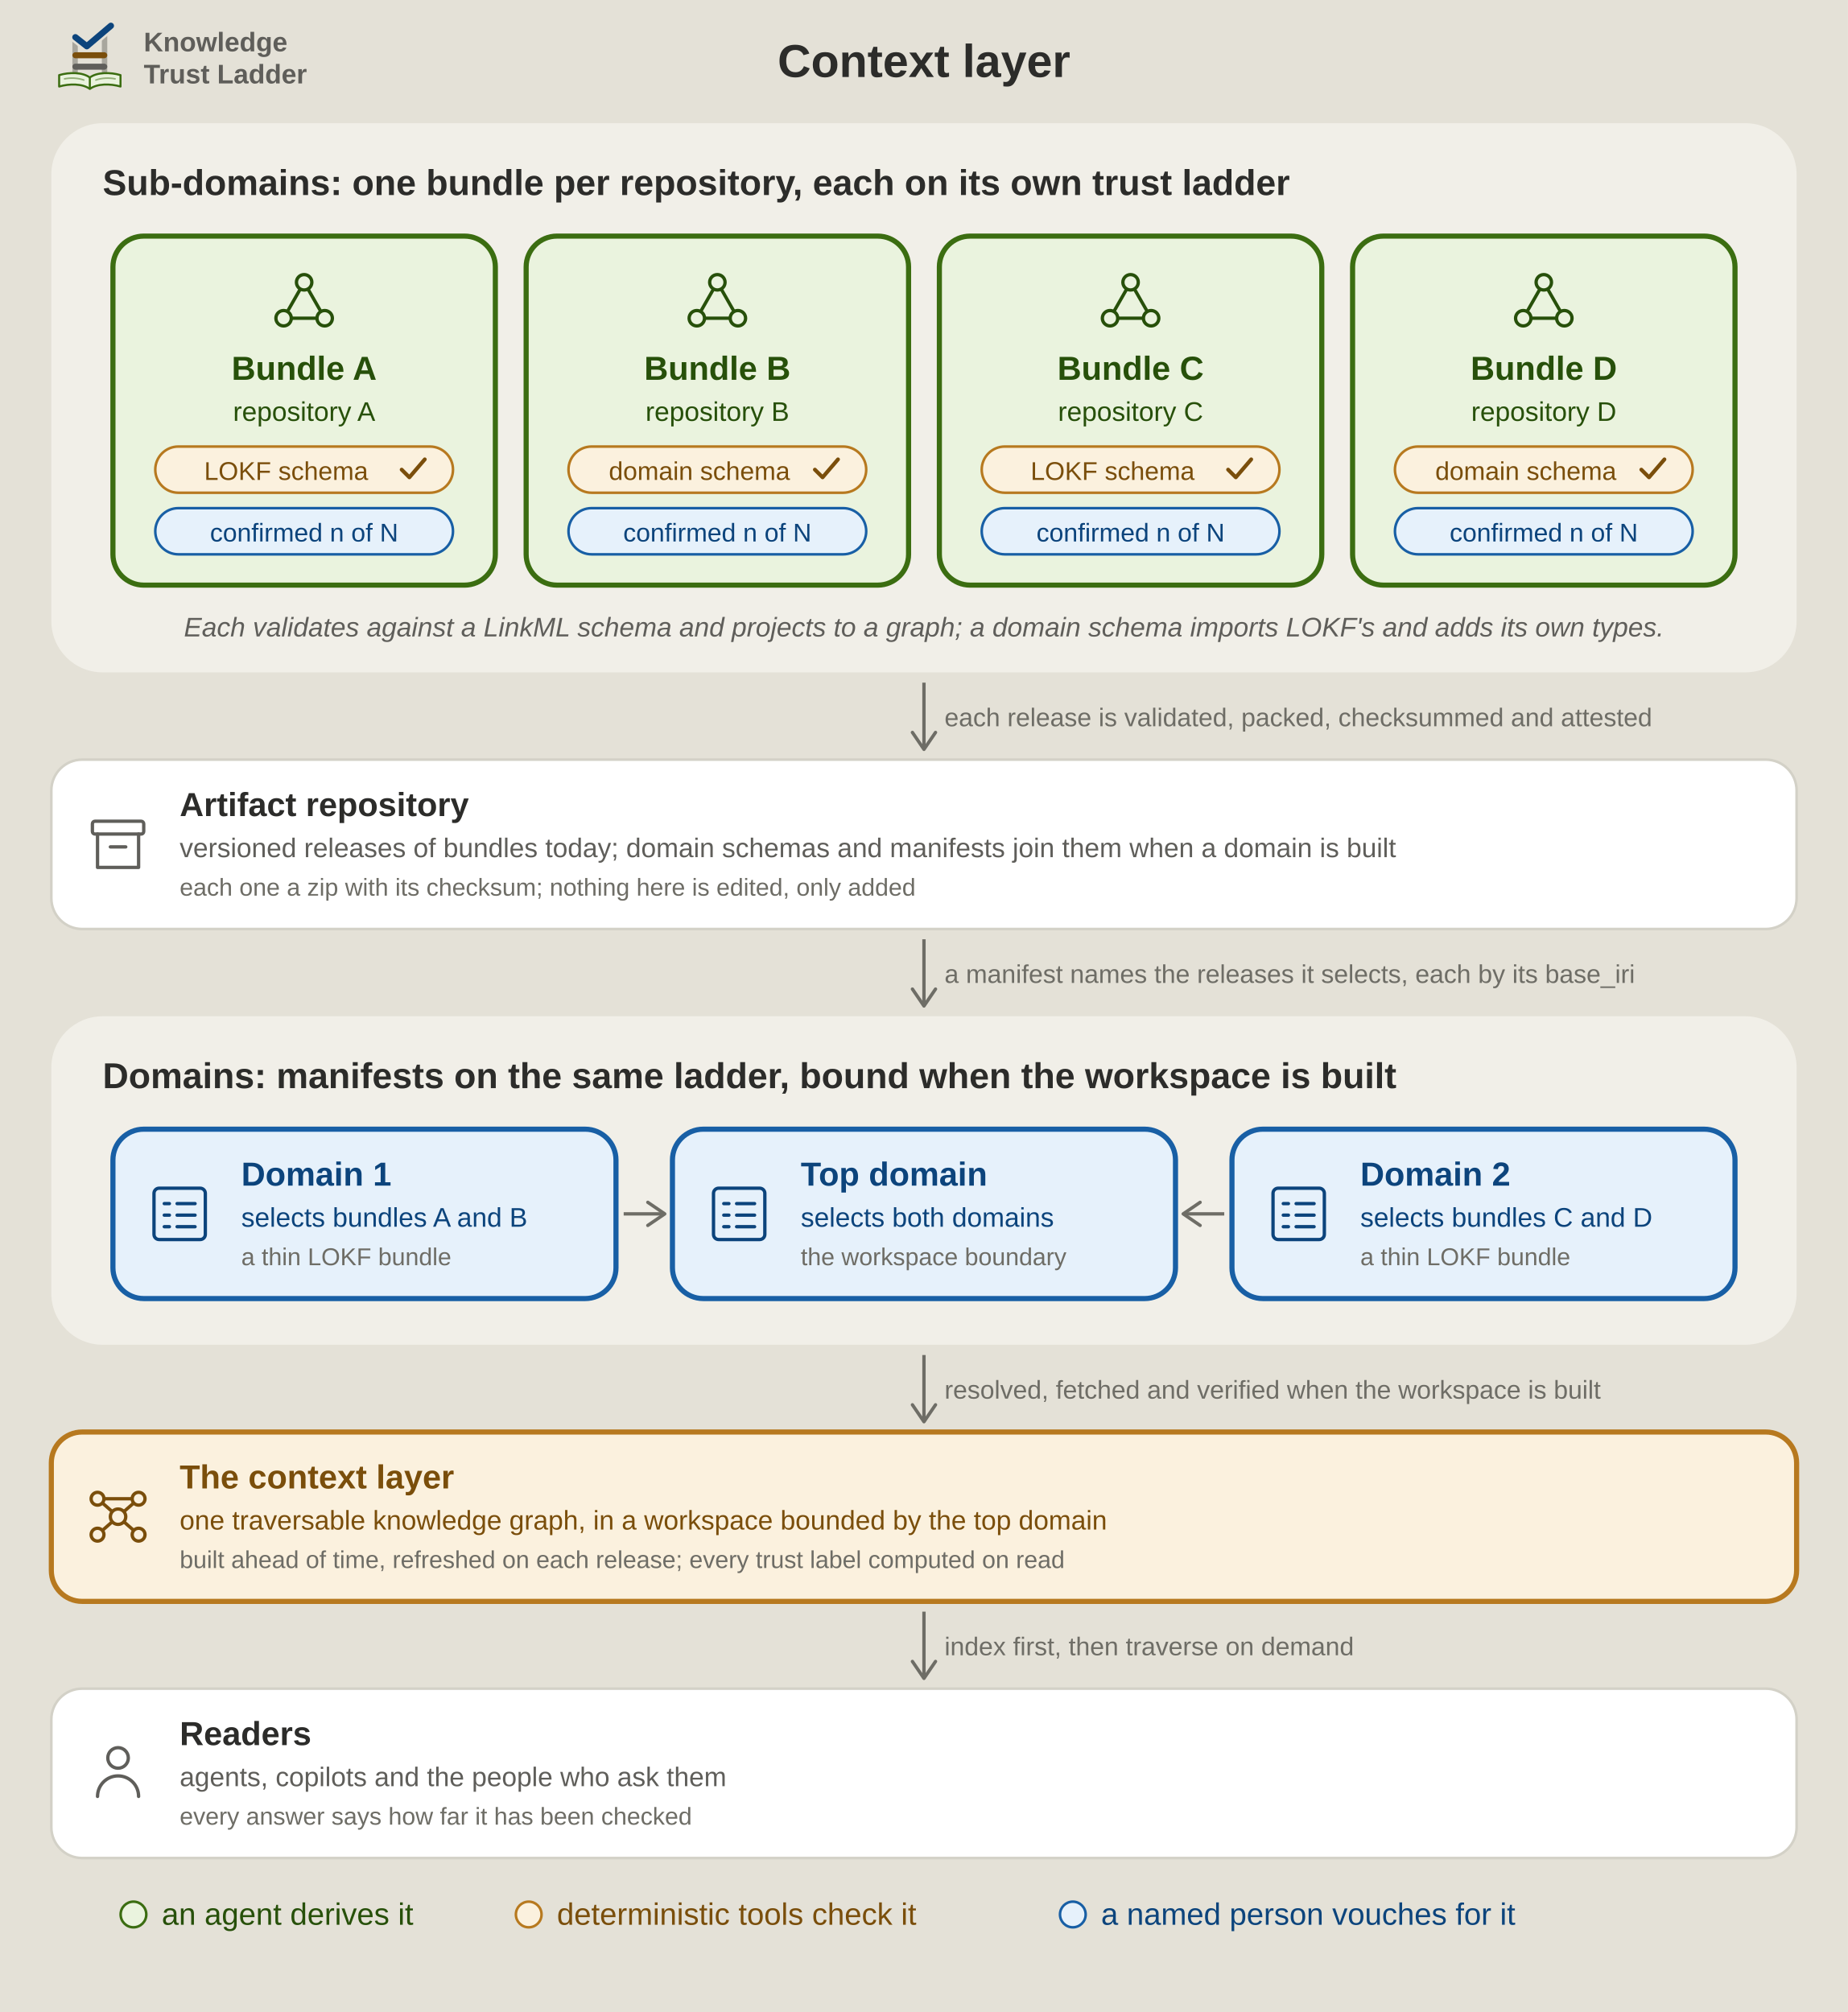
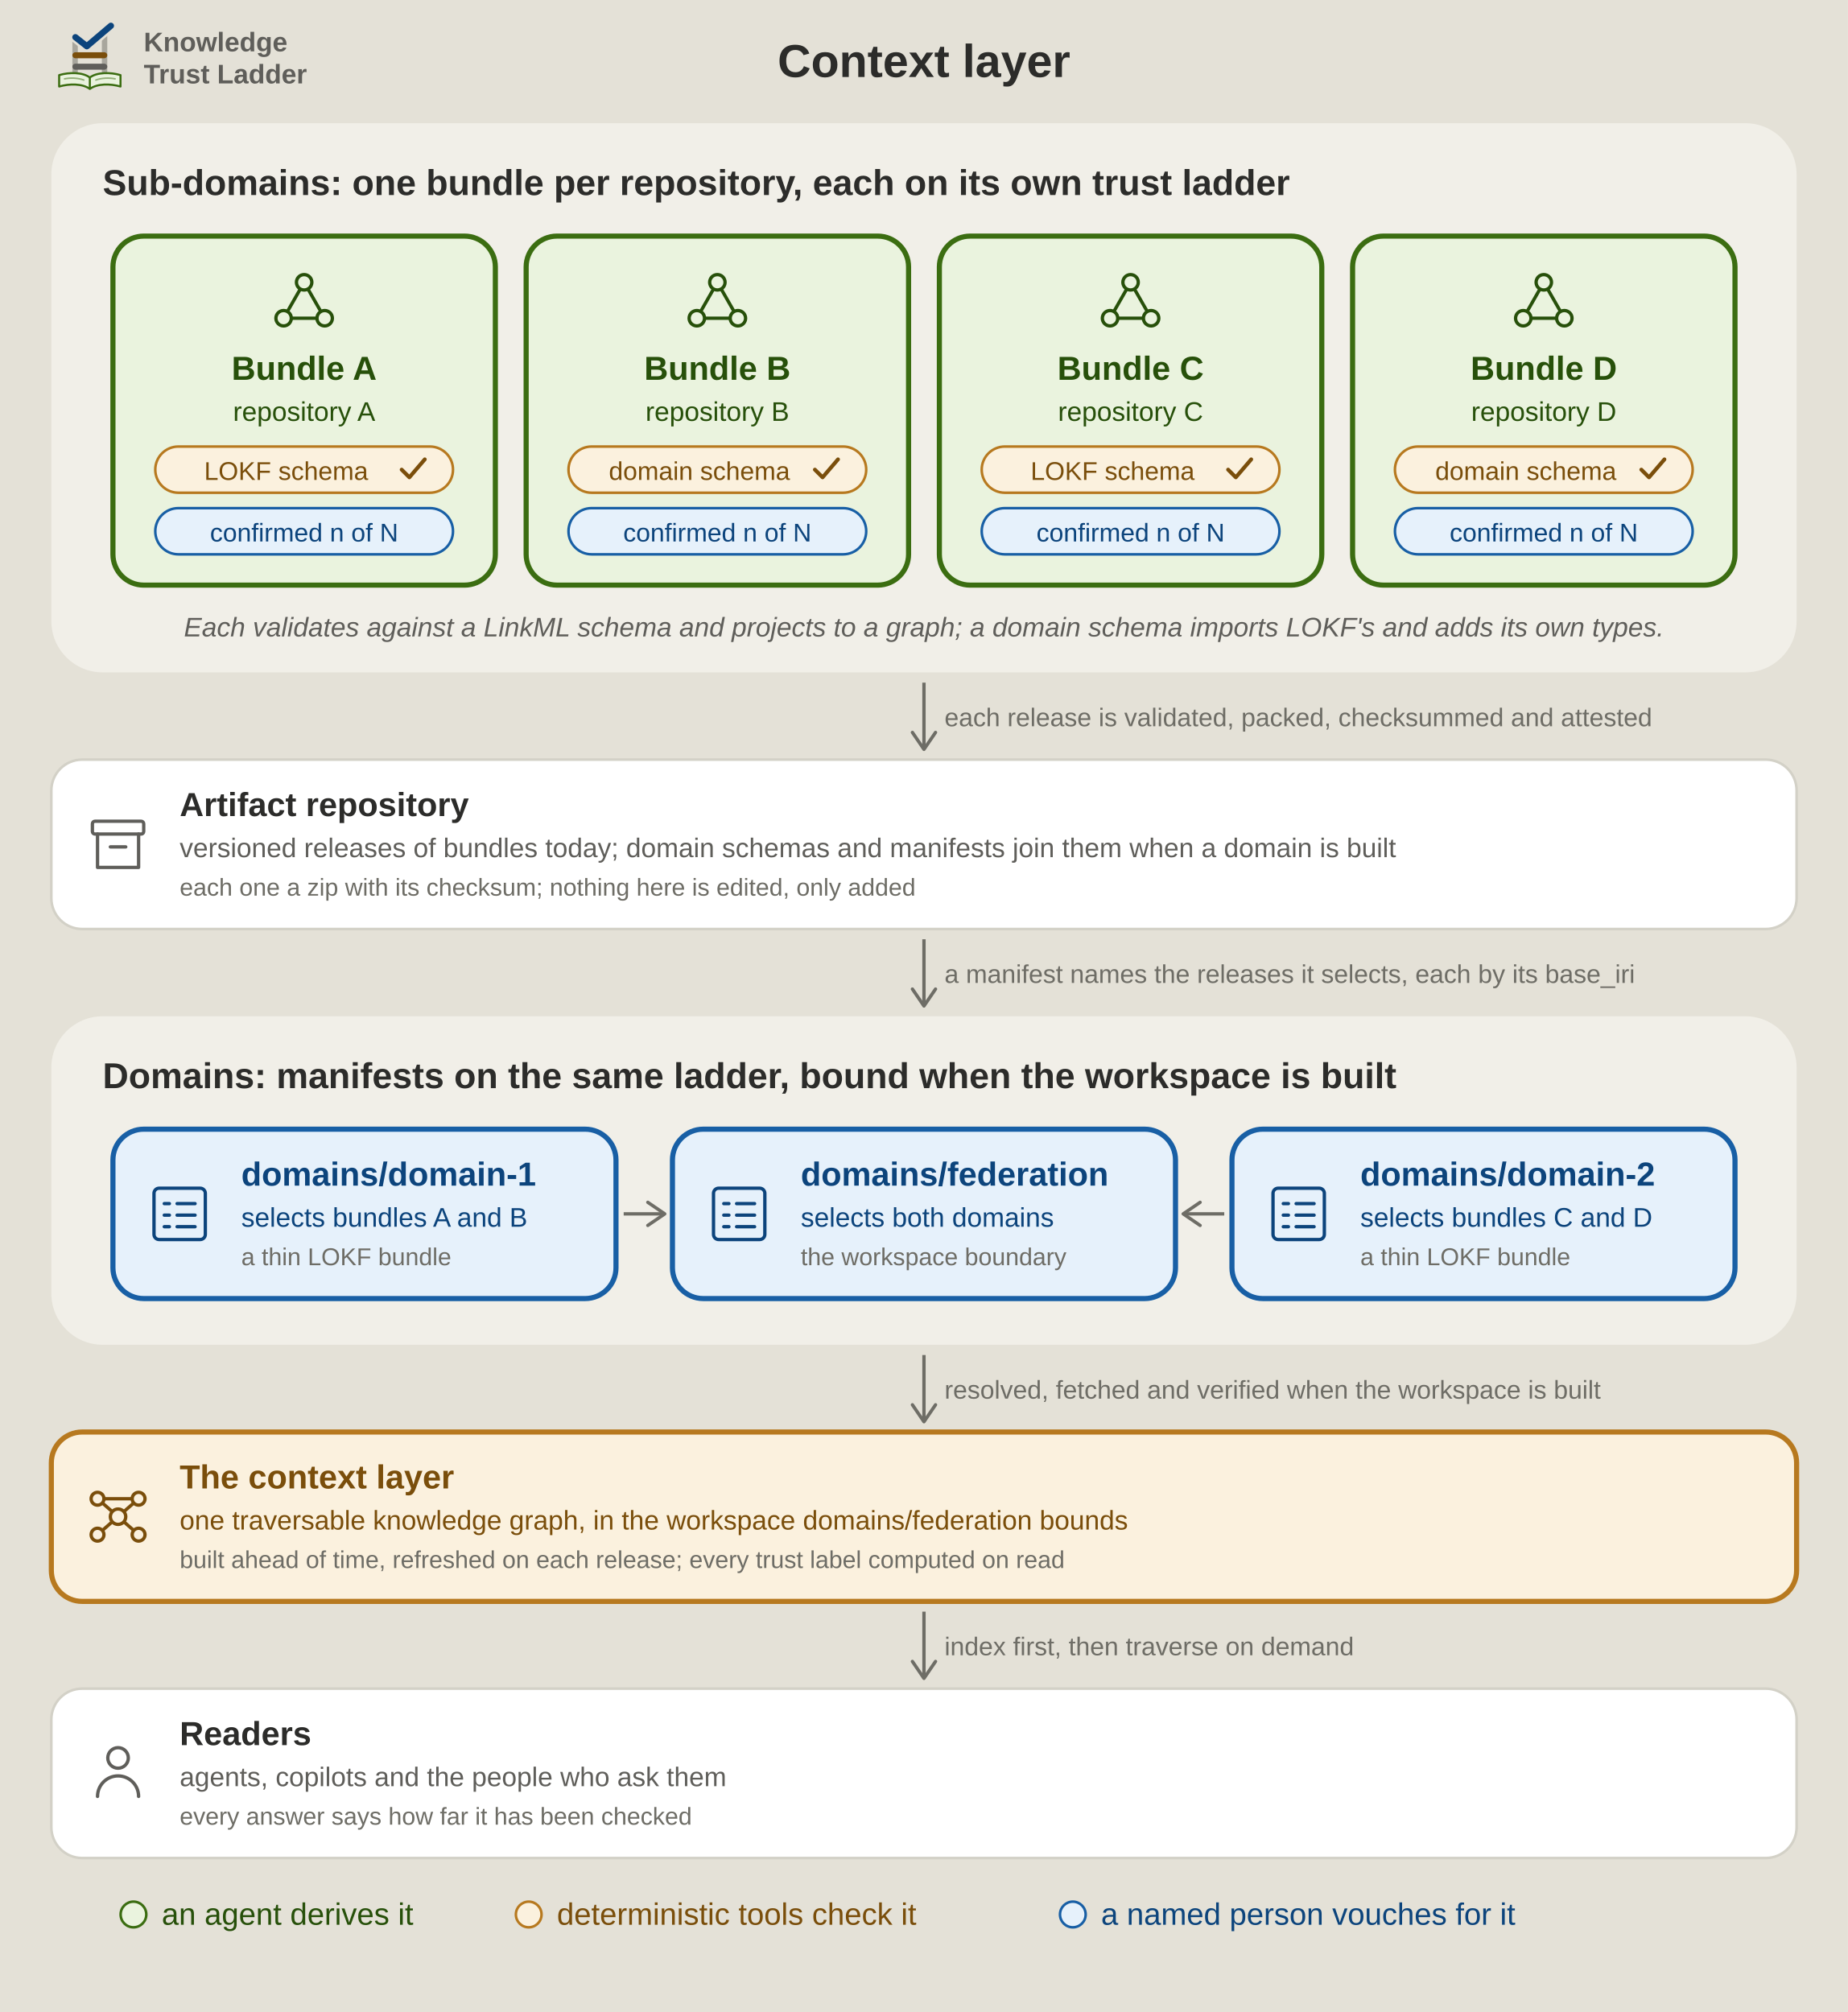
<svg xmlns="http://www.w3.org/2000/svg" width="720" height="784" viewBox="0 0 720 784" role="img" aria-labelledby="t d">
  <rect width="720" height="784" fill="#E4E1D7" />
  <g transform="translate(20,7) scale(0.46875)">
    <rect x="17.5" y="12" width="4.5" height="38" rx="2.25" fill="#A8A69D" />
    <rect x="42" y="12" width="4.5" height="38" rx="2.25" fill="#A8A69D" />
    <rect x="17.5" y="38" width="29" height="5" rx="2.5" fill="#5F5E5A" />
    <rect x="17.5" y="28.5" width="29" height="5" rx="2.5" fill="#7A4E0B" />
    <path d="M20 16 L29.5 23.5 L49.5 6.5" fill="none" stroke="#E4E1D7" stroke-width="9" stroke-linecap="round" stroke-linejoin="round" />
    <path d="M20 16 L29.5 23.5 L49.5 6.5" fill="none" stroke="#0C447C" stroke-width="5.2" stroke-linecap="round" stroke-linejoin="round" />
    <path d="M32 49.5 C26 45 15 45 6.5 47.5 v9.5 C15 54.5 26 54.5 32 59 C38 54.5 49 54.5 57.5 57 v-9.5 C49 45 38 45 32 49.5 z" fill="#EAF3DE" stroke="#3B6D11" stroke-width="1.7" stroke-linejoin="round" />
    <line x1="32" y1="49.5" x2="32" y2="59" stroke="#3B6D11" stroke-width="1.7" />
    <path d="M11 50.6 C16 49.6 22 49.8 27 51.6 M37 51.6 C42 49.8 48 49.6 53 50.6" fill="none" stroke="#3B6D11" stroke-opacity=".5" stroke-width="1.3" stroke-linecap="round" />
  </g>
  <text x="56" y="20" font-family="Arial, sans-serif" font-size="10.5" font-weight="700" fill="#5F5E5A">Knowledge</text>
  <text x="56" y="32.5" font-family="Arial, sans-serif" font-size="10.5" font-weight="700" fill="#5F5E5A">Trust Ladder</text>
  <text x="360.0" y="30" text-anchor="middle" font-family="Arial, sans-serif" font-size="18" font-weight="700" fill="#2C2C2A">Context layer</text>
  <rect x="20" y="48" width="680" height="214" rx="20" fill="#F1EFE8" />
  <text x="40" y="76" font-family="Arial, sans-serif" font-size="14" font-weight="700" fill="#2C2C2A">Sub-domains: one bundle per repository, each on its own trust ladder</text>
  <rect x="44" y="92" width="149" height="136" rx="12" fill="#EAF3DE" stroke="#3B6D11" stroke-width="2" />
  <g transform="translate(118.5,118)" stroke="#27500A" stroke-width="1.3" fill="none" stroke-linecap="round" stroke-linejoin="round">
    <line x1="-8" y1="6" x2="0" y2="-8" />
    <line x1="8" y1="6" x2="0" y2="-8" />
    <line x1="-8" y1="6" x2="8" y2="6" />
    <circle cx="0" cy="-8" r="3" fill="#EAF3DE" />
    <circle cx="-8" cy="6" r="3" fill="#EAF3DE" />
    <circle cx="8" cy="6" r="3" fill="#EAF3DE" />
  </g>
  <text x="118.5" y="148" text-anchor="middle" font-family="Arial, sans-serif" font-size="13" font-weight="700" fill="#27500A">Bundle A</text>
  <text x="118.5" y="164" text-anchor="middle" font-family="Arial, sans-serif" font-size="10.5" fill="#27500A">repository A</text>
  <rect x="60.5" y="174" width="116" height="18" rx="9.0" fill="#FBF1DE" stroke="#B7791F" stroke-width="1" />
  <text x="111.5" y="187" text-anchor="middle" font-family="Arial, sans-serif" font-size="10" fill="#7A4E0B">LOKF schema</text>
  <path d="M156.5 183 l3 3 l6 -7" fill="none" stroke="#7A4E0B" stroke-width="1.5" stroke-linecap="round" stroke-linejoin="round" />
  <rect x="60.5" y="198" width="116" height="18" rx="9.0" fill="#E6F1FB" stroke="#185FA5" stroke-width="1" />
  <text x="118.5" y="211" text-anchor="middle" font-family="Arial, sans-serif" font-size="10" fill="#0C447C">confirmed n of N</text>
  <rect x="205" y="92" width="149" height="136" rx="12" fill="#EAF3DE" stroke="#3B6D11" stroke-width="2" />
  <g transform="translate(279.5,118)" stroke="#27500A" stroke-width="1.3" fill="none" stroke-linecap="round" stroke-linejoin="round">
    <line x1="-8" y1="6" x2="0" y2="-8" />
    <line x1="8" y1="6" x2="0" y2="-8" />
    <line x1="-8" y1="6" x2="8" y2="6" />
    <circle cx="0" cy="-8" r="3" fill="#EAF3DE" />
    <circle cx="-8" cy="6" r="3" fill="#EAF3DE" />
    <circle cx="8" cy="6" r="3" fill="#EAF3DE" />
  </g>
  <text x="279.5" y="148" text-anchor="middle" font-family="Arial, sans-serif" font-size="13" font-weight="700" fill="#27500A">Bundle B</text>
  <text x="279.5" y="164" text-anchor="middle" font-family="Arial, sans-serif" font-size="10.5" fill="#27500A">repository B</text>
  <rect x="221.5" y="174" width="116" height="18" rx="9.0" fill="#FBF1DE" stroke="#B7791F" stroke-width="1" />
  <text x="272.5" y="187" text-anchor="middle" font-family="Arial, sans-serif" font-size="10" fill="#7A4E0B">domain schema</text>
  <path d="M317.5 183 l3 3 l6 -7" fill="none" stroke="#7A4E0B" stroke-width="1.5" stroke-linecap="round" stroke-linejoin="round" />
  <rect x="221.5" y="198" width="116" height="18" rx="9.0" fill="#E6F1FB" stroke="#185FA5" stroke-width="1" />
  <text x="279.5" y="211" text-anchor="middle" font-family="Arial, sans-serif" font-size="10" fill="#0C447C">confirmed n of N</text>
  <rect x="366" y="92" width="149" height="136" rx="12" fill="#EAF3DE" stroke="#3B6D11" stroke-width="2" />
  <g transform="translate(440.5,118)" stroke="#27500A" stroke-width="1.3" fill="none" stroke-linecap="round" stroke-linejoin="round">
    <line x1="-8" y1="6" x2="0" y2="-8" />
    <line x1="8" y1="6" x2="0" y2="-8" />
    <line x1="-8" y1="6" x2="8" y2="6" />
    <circle cx="0" cy="-8" r="3" fill="#EAF3DE" />
    <circle cx="-8" cy="6" r="3" fill="#EAF3DE" />
    <circle cx="8" cy="6" r="3" fill="#EAF3DE" />
  </g>
  <text x="440.5" y="148" text-anchor="middle" font-family="Arial, sans-serif" font-size="13" font-weight="700" fill="#27500A">Bundle C</text>
  <text x="440.5" y="164" text-anchor="middle" font-family="Arial, sans-serif" font-size="10.5" fill="#27500A">repository C</text>
  <rect x="382.5" y="174" width="116" height="18" rx="9.0" fill="#FBF1DE" stroke="#B7791F" stroke-width="1" />
  <text x="433.5" y="187" text-anchor="middle" font-family="Arial, sans-serif" font-size="10" fill="#7A4E0B">LOKF schema</text>
  <path d="M478.5 183 l3 3 l6 -7" fill="none" stroke="#7A4E0B" stroke-width="1.5" stroke-linecap="round" stroke-linejoin="round" />
  <rect x="382.5" y="198" width="116" height="18" rx="9.0" fill="#E6F1FB" stroke="#185FA5" stroke-width="1" />
  <text x="440.5" y="211" text-anchor="middle" font-family="Arial, sans-serif" font-size="10" fill="#0C447C">confirmed n of N</text>
  <rect x="527" y="92" width="149" height="136" rx="12" fill="#EAF3DE" stroke="#3B6D11" stroke-width="2" />
  <g transform="translate(601.5,118)" stroke="#27500A" stroke-width="1.3" fill="none" stroke-linecap="round" stroke-linejoin="round">
    <line x1="-8" y1="6" x2="0" y2="-8" />
    <line x1="8" y1="6" x2="0" y2="-8" />
    <line x1="-8" y1="6" x2="8" y2="6" />
    <circle cx="0" cy="-8" r="3" fill="#EAF3DE" />
    <circle cx="-8" cy="6" r="3" fill="#EAF3DE" />
    <circle cx="8" cy="6" r="3" fill="#EAF3DE" />
  </g>
  <text x="601.5" y="148" text-anchor="middle" font-family="Arial, sans-serif" font-size="13" font-weight="700" fill="#27500A">Bundle D</text>
  <text x="601.5" y="164" text-anchor="middle" font-family="Arial, sans-serif" font-size="10.5" fill="#27500A">repository D</text>
  <rect x="543.5" y="174" width="116" height="18" rx="9.0" fill="#FBF1DE" stroke="#B7791F" stroke-width="1" />
  <text x="594.5" y="187" text-anchor="middle" font-family="Arial, sans-serif" font-size="10" fill="#7A4E0B">domain schema</text>
  <path d="M639.5 183 l3 3 l6 -7" fill="none" stroke="#7A4E0B" stroke-width="1.5" stroke-linecap="round" stroke-linejoin="round" />
  <rect x="543.5" y="198" width="116" height="18" rx="9.0" fill="#E6F1FB" stroke="#185FA5" stroke-width="1" />
  <text x="601.5" y="211" text-anchor="middle" font-family="Arial, sans-serif" font-size="10" fill="#0C447C">confirmed n of N</text>
  <text x="360" y="248" text-anchor="middle" font-family="Arial, sans-serif" font-size="10.5" font-style="italic" fill="#5F5E5A">Each validates against a LinkML schema and projects to a graph; a domain schema imports LOKF's and adds its own types.</text>
  <line x1="360" y1="266" x2="360" y2="292" stroke="#6E6D66" stroke-width="1.3" />
  <path d="M355.5 285.4 L360 292 L364.5 285.4" fill="none" stroke="#6E6D66" stroke-width="1.3" stroke-linecap="round" stroke-linejoin="round" />
  <text x="368" y="283" font-family="Arial, sans-serif" font-size="10" fill="#6E6D66">each release is validated, packed, checksummed and attested</text>
  <rect x="20" y="296" width="680" height="66" rx="12" fill="#ffffff" stroke="#D3D1C7" stroke-width="1" />
  <g transform="translate(46,329)" stroke="#5F5E5A" stroke-width="1.3" fill="none" stroke-linecap="round" stroke-linejoin="round">
    <rect x="-10" y="-9" width="20" height="5" rx="1" />
    <path d="M-8 -4 V9 H8 V-4" />
    <line x1="-3" y1="1" x2="3" y2="1" />
  </g>
  <text x="70" y="318" font-family="Arial, sans-serif" font-size="13" font-weight="700" fill="#2C2C2A">Artifact repository</text>
  <text x="70" y="334" font-family="Arial, sans-serif" font-size="10.5" fill="#5F5E5A">versioned releases of bundles today; domain schemas and manifests join them when a domain is built</text>
  <text x="70" y="349" font-family="Arial, sans-serif" font-size="9.5" fill="#6E6D66">each one a zip with its checksum; nothing here is edited, only added</text>
  <line x1="360" y1="366" x2="360" y2="392" stroke="#6E6D66" stroke-width="1.3" />
  <path d="M355.5 385.4 L360 392 L364.5 385.4" fill="none" stroke="#6E6D66" stroke-width="1.3" stroke-linecap="round" stroke-linejoin="round" />
  <text x="368" y="383" font-family="Arial, sans-serif" font-size="10" fill="#6E6D66">a manifest names the releases it selects, each by its base_iri</text>
  <rect x="20" y="396" width="680" height="128" rx="20" fill="#F1EFE8" />
  <text x="40" y="424" font-family="Arial, sans-serif" font-size="14" font-weight="700" fill="#2C2C2A">Domains: manifests on the same ladder, bound when the workspace is built</text>
  <rect x="44" y="440" width="196" height="66" rx="12" fill="#E6F1FB" stroke="#185FA5" stroke-width="2" />
  <g transform="translate(70,473)" stroke="#0C447C" stroke-width="1.3" fill="none" stroke-linecap="round" stroke-linejoin="round">
    <rect x="-10" y="-10" width="20" height="20" rx="2" />
    <line x1="-6" y1="-4" x2="-4" y2="-4" />
    <line x1="-1" y1="-4" x2="6" y2="-4" />
    <line x1="-6" y1="0.5" x2="-4" y2="0.5" />
    <line x1="-1" y1="0.5" x2="6" y2="0.5" />
    <line x1="-6" y1="5" x2="-4" y2="5" />
    <line x1="-1" y1="5" x2="6" y2="5" />
  </g>
-   <text x="94" y="462" font-family="Arial, sans-serif" font-size="13" font-weight="700" fill="#0C447C">Domain 1</text>
+   <text x="94" y="462" font-family="Arial, sans-serif" font-size="13" font-weight="700" fill="#0C447C">domains/domain-1</text>
  <text x="94" y="478" font-family="Arial, sans-serif" font-size="10.5" fill="#0C447C">selects bundles A and B</text>
  <text x="94" y="493" font-family="Arial, sans-serif" font-size="9.5" fill="#6E6D66">a thin LOKF bundle</text>
  <rect x="262" y="440" width="196" height="66" rx="12" fill="#E6F1FB" stroke="#185FA5" stroke-width="2" />
  <g transform="translate(288,473)" stroke="#0C447C" stroke-width="1.3" fill="none" stroke-linecap="round" stroke-linejoin="round">
    <rect x="-10" y="-10" width="20" height="20" rx="2" />
    <line x1="-6" y1="-4" x2="-4" y2="-4" />
    <line x1="-1" y1="-4" x2="6" y2="-4" />
    <line x1="-6" y1="0.5" x2="-4" y2="0.5" />
    <line x1="-1" y1="0.5" x2="6" y2="0.5" />
    <line x1="-6" y1="5" x2="-4" y2="5" />
    <line x1="-1" y1="5" x2="6" y2="5" />
  </g>
-   <text x="312" y="462" font-family="Arial, sans-serif" font-size="13" font-weight="700" fill="#0C447C">Top domain</text>
+   <text x="312" y="462" font-family="Arial, sans-serif" font-size="13" font-weight="700" fill="#0C447C">domains/federation</text>
  <text x="312" y="478" font-family="Arial, sans-serif" font-size="10.5" fill="#0C447C">selects both domains</text>
  <text x="312" y="493" font-family="Arial, sans-serif" font-size="9.5" fill="#6E6D66">the workspace boundary</text>
  <rect x="480" y="440" width="196" height="66" rx="12" fill="#E6F1FB" stroke="#185FA5" stroke-width="2" />
  <g transform="translate(506,473)" stroke="#0C447C" stroke-width="1.3" fill="none" stroke-linecap="round" stroke-linejoin="round">
    <rect x="-10" y="-10" width="20" height="20" rx="2" />
    <line x1="-6" y1="-4" x2="-4" y2="-4" />
    <line x1="-1" y1="-4" x2="6" y2="-4" />
    <line x1="-6" y1="0.5" x2="-4" y2="0.5" />
    <line x1="-1" y1="0.5" x2="6" y2="0.5" />
    <line x1="-6" y1="5" x2="-4" y2="5" />
    <line x1="-1" y1="5" x2="6" y2="5" />
  </g>
-   <text x="530" y="462" font-family="Arial, sans-serif" font-size="13" font-weight="700" fill="#0C447C">Domain 2</text>
+   <text x="530" y="462" font-family="Arial, sans-serif" font-size="13" font-weight="700" fill="#0C447C">domains/domain-2</text>
  <text x="530" y="478" font-family="Arial, sans-serif" font-size="10.5" fill="#0C447C">selects bundles C and D</text>
  <text x="530" y="493" font-family="Arial, sans-serif" font-size="9.5" fill="#6E6D66">a thin LOKF bundle</text>
  <line x1="243" y1="473" x2="259" y2="473" stroke="#6E6D66" stroke-width="1.3" />
  <path d="M252.4 477.5 L259 473 L252.4 468.5" fill="none" stroke="#6E6D66" stroke-width="1.3" stroke-linecap="round" stroke-linejoin="round" />
  <line x1="477" y1="473" x2="461" y2="473" stroke="#6E6D66" stroke-width="1.3" />
  <path d="M467.6 477.5 L461 473 L467.6 468.5" fill="none" stroke="#6E6D66" stroke-width="1.3" stroke-linecap="round" stroke-linejoin="round" />
  <line x1="360" y1="528" x2="360" y2="554" stroke="#6E6D66" stroke-width="1.3" />
  <path d="M355.5 547.4 L360 554 L364.5 547.4" fill="none" stroke="#6E6D66" stroke-width="1.3" stroke-linecap="round" stroke-linejoin="round" />
  <text x="368" y="545" font-family="Arial, sans-serif" font-size="10" fill="#6E6D66">resolved, fetched and verified when the workspace is built</text>
  <rect x="20" y="558" width="680" height="66" rx="12" fill="#FBF1DE" stroke="#B7791F" stroke-width="2" />
  <g transform="translate(46,591)" stroke="#7A4E0B" stroke-width="1.3" fill="none" stroke-linecap="round" stroke-linejoin="round">
    <line x1="-8" y1="-7" x2="8" y2="7" />
    <line x1="8" y1="-7" x2="-8" y2="7" />
    <line x1="-8" y1="-7" x2="8" y2="-7" />
    <circle cx="0" cy="0" r="3" fill="#FBF1DE" />
    <circle cx="-8" cy="-7" r="2.5" fill="#FBF1DE" />
    <circle cx="8" cy="-7" r="2.5" fill="#FBF1DE" />
    <circle cx="-8" cy="7" r="2.5" fill="#FBF1DE" />
    <circle cx="8" cy="7" r="2.5" fill="#FBF1DE" />
  </g>
  <text x="70" y="580" font-family="Arial, sans-serif" font-size="13" font-weight="700" fill="#7A4E0B">The context layer</text>
-   <text x="70" y="596" font-family="Arial, sans-serif" font-size="10.5" fill="#7A4E0B">one traversable knowledge graph, in a workspace bounded by the top domain</text>
+   <text x="70" y="596" font-family="Arial, sans-serif" font-size="10.5" fill="#7A4E0B">one traversable knowledge graph, in the workspace domains/federation bounds</text>
  <text x="70" y="611" font-family="Arial, sans-serif" font-size="9.5" fill="#6E6D66">built ahead of time, refreshed on each release; every trust label computed on read</text>
  <line x1="360" y1="628" x2="360" y2="654" stroke="#6E6D66" stroke-width="1.3" />
  <path d="M355.5 647.4 L360 654 L364.5 647.4" fill="none" stroke="#6E6D66" stroke-width="1.3" stroke-linecap="round" stroke-linejoin="round" />
  <text x="368" y="645" font-family="Arial, sans-serif" font-size="10" fill="#6E6D66">index first, then traverse on demand</text>
  <rect x="20" y="658" width="680" height="66" rx="12" fill="#ffffff" stroke="#D3D1C7" stroke-width="1" />
  <g transform="translate(46,691)" stroke="#5F5E5A" stroke-width="1.3" fill="none" stroke-linecap="round" stroke-linejoin="round">
    <circle cx="0" cy="-6" r="4" />
    <path d="M-8 9 a8 8 0 0 1 16 0" />
  </g>
  <text x="70" y="680" font-family="Arial, sans-serif" font-size="13" font-weight="700" fill="#2C2C2A">Readers</text>
  <text x="70" y="696" font-family="Arial, sans-serif" font-size="10.5" fill="#5F5E5A">agents, copilots and the people who ask them</text>
  <text x="70" y="711" font-family="Arial, sans-serif" font-size="9.5" fill="#6E6D66">every answer says how far it has been checked</text>
  <circle cx="52" cy="746" r="5" fill="#EAF3DE" stroke="#3B6D11" stroke-width="1" />
  <text x="63" y="750" font-family="Arial, sans-serif" font-size="12" fill="#27500A">an agent derives it</text>
  <circle cx="206" cy="746" r="5" fill="#FBF1DE" stroke="#B7791F" stroke-width="1" />
  <text x="217" y="750" font-family="Arial, sans-serif" font-size="12" fill="#7A4E0B">deterministic tools check it</text>
  <circle cx="418" cy="746" r="5" fill="#E6F1FB" stroke="#185FA5" stroke-width="1" />
  <text x="429" y="750" font-family="Arial, sans-serif" font-size="12" fill="#0C447C">a named person vouches for it</text>
</svg>
